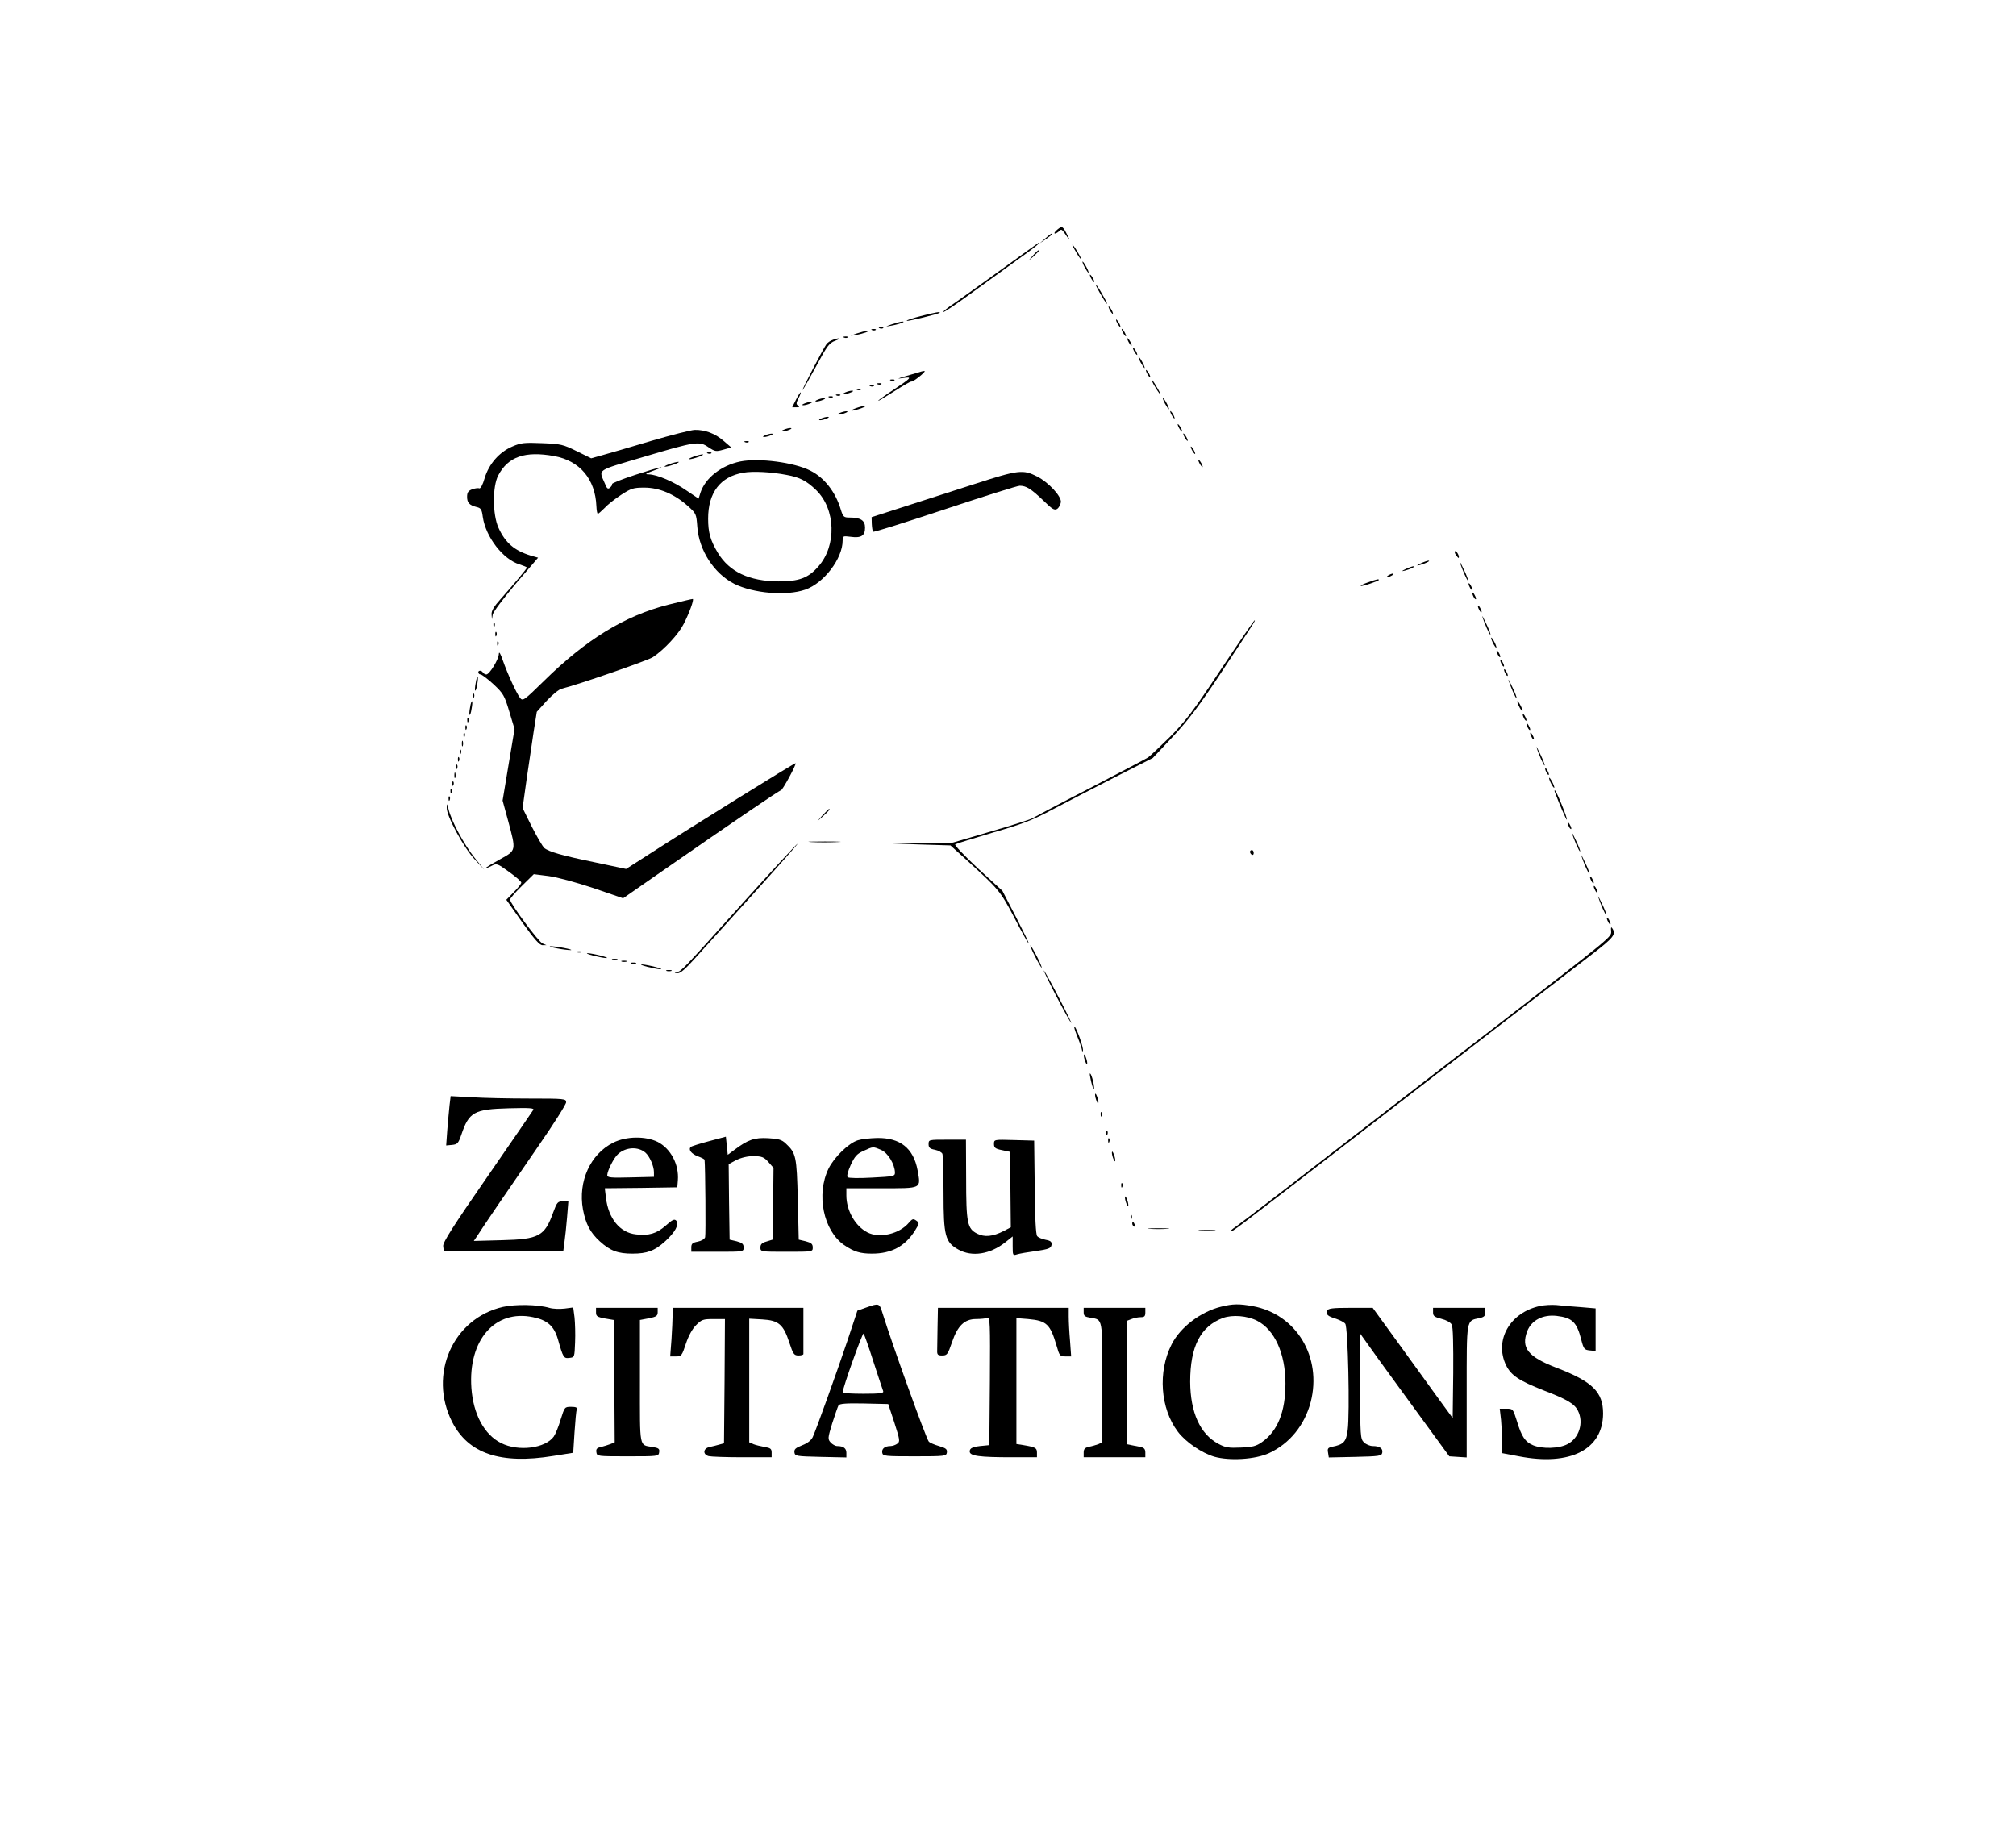
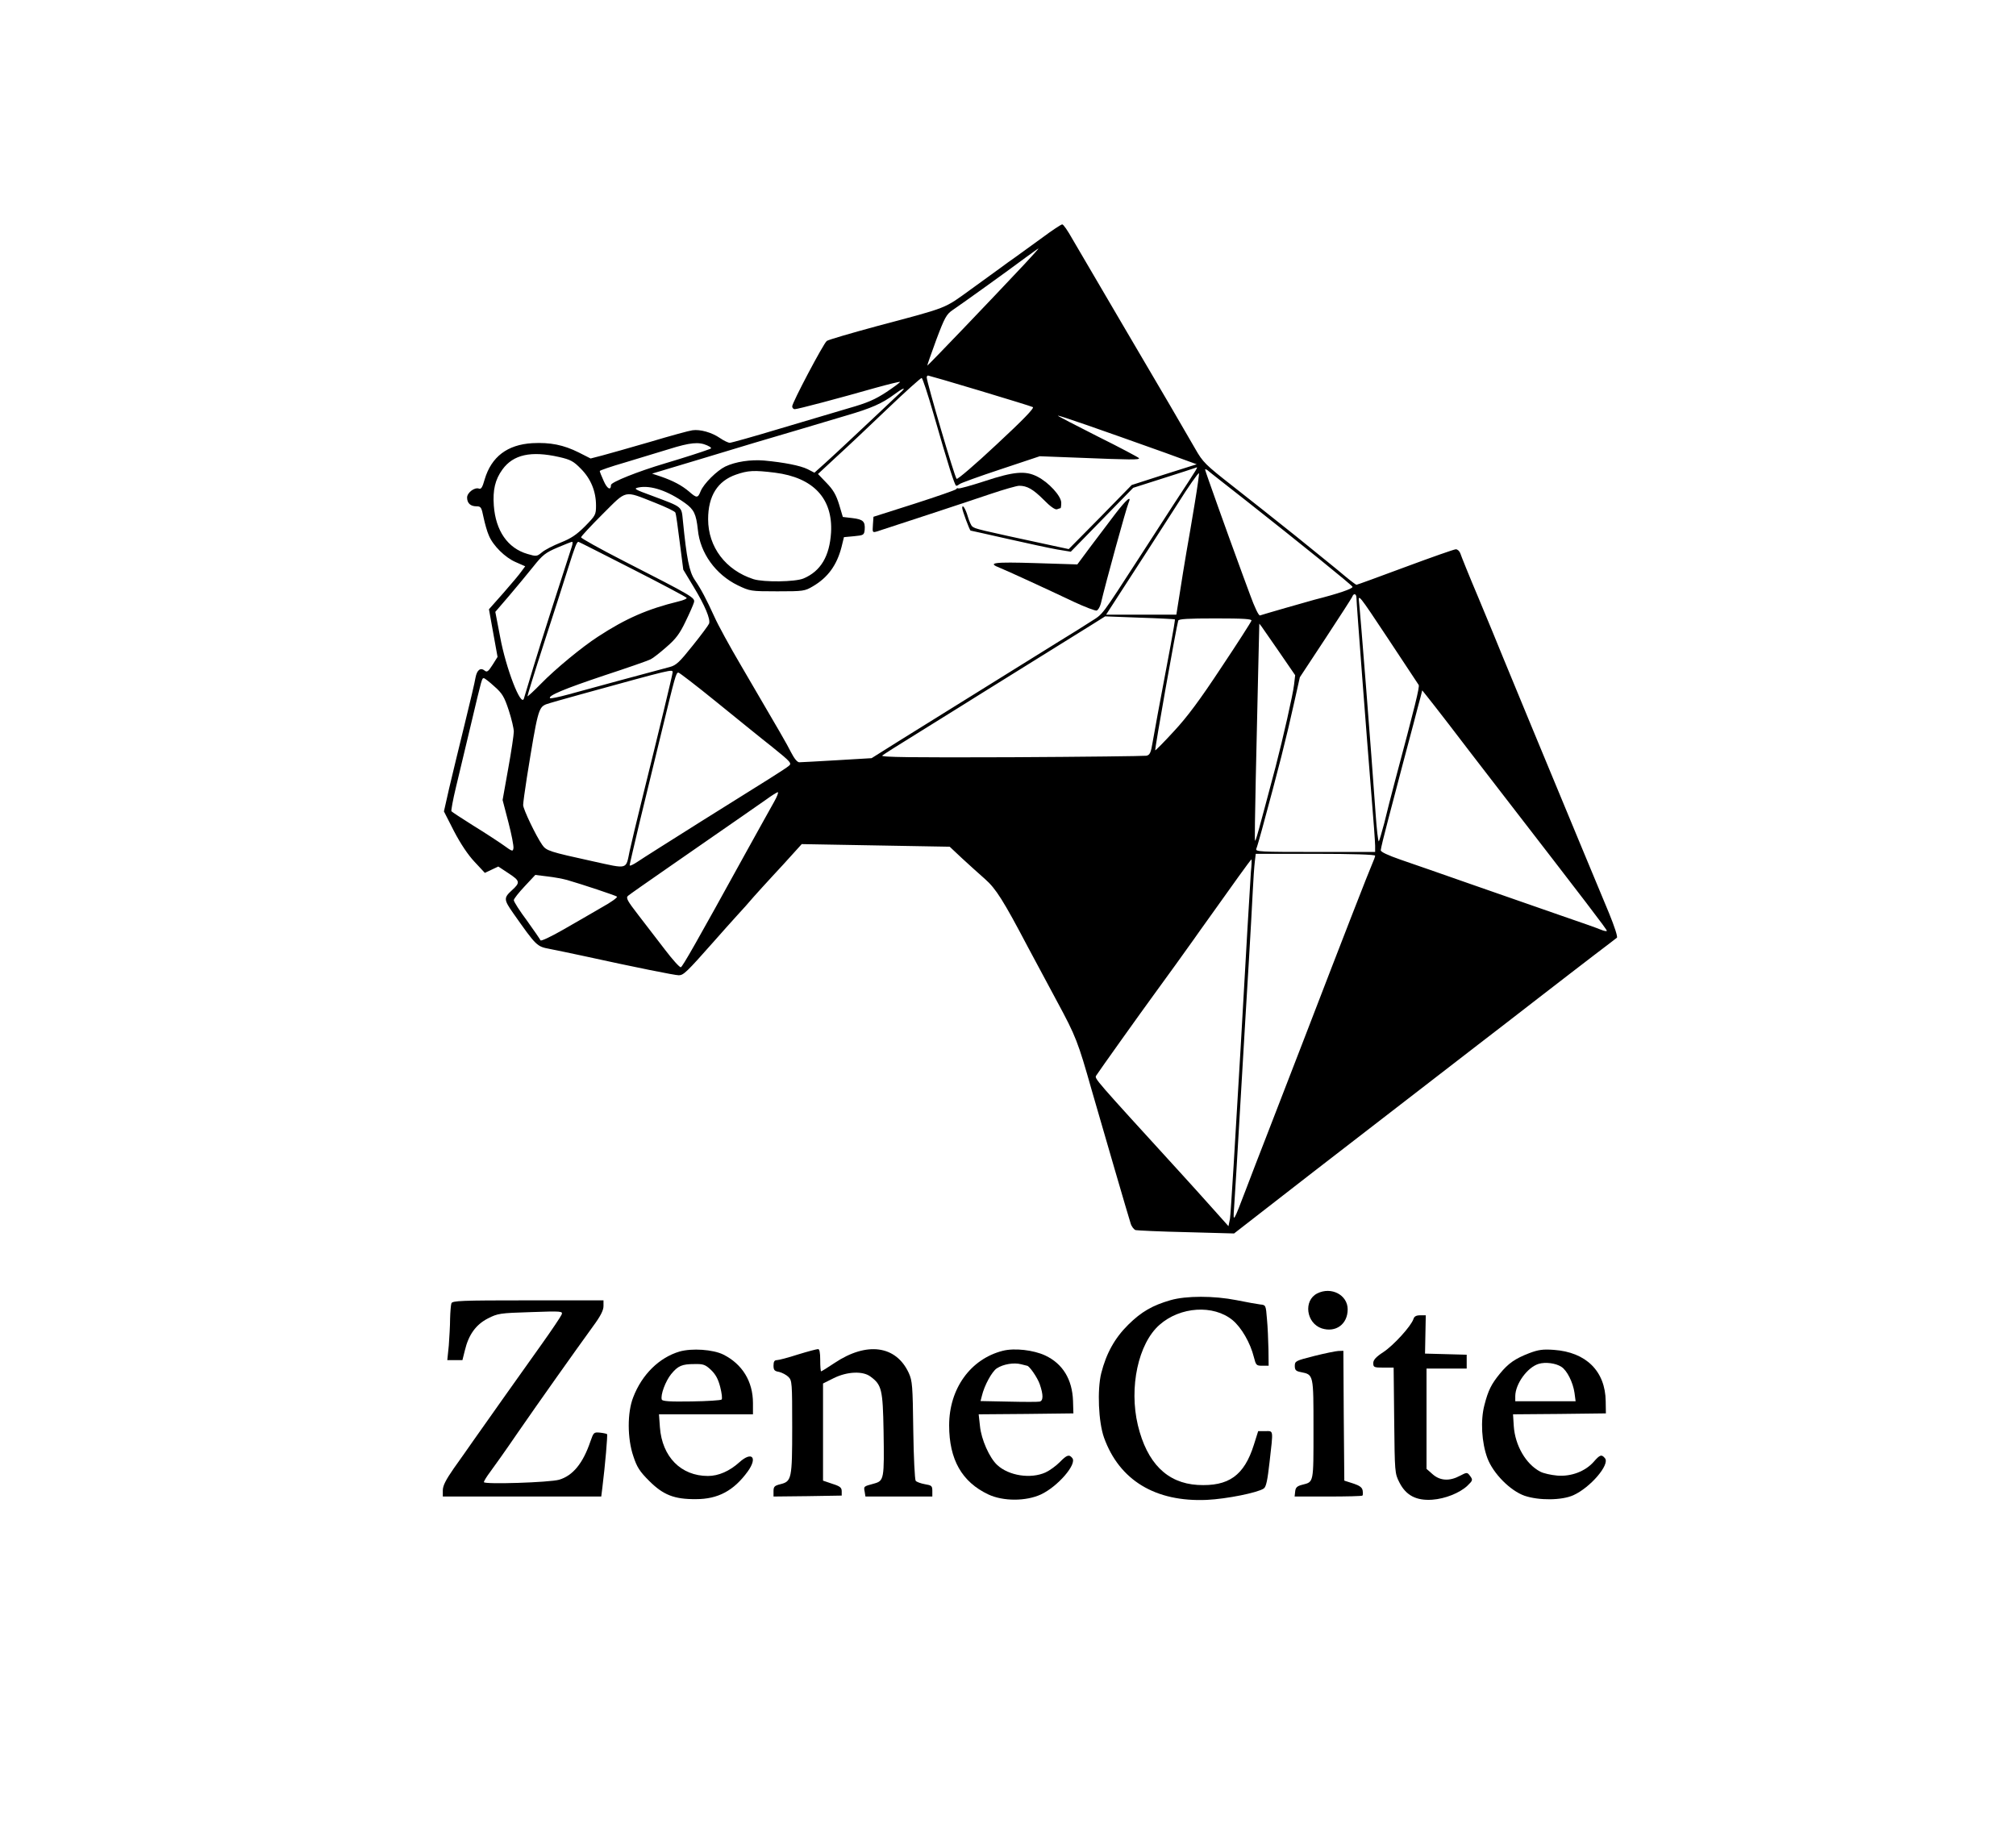
<svg xmlns="http://www.w3.org/2000/svg" version="1.0" width="1079pt" height="976pt" viewBox="0 0 1079 976" preserveAspectRatio="xMidYMid meet">
  <g transform="translate(0,976) scale(0.1,-0.1)" fill="#000000" stroke="none">
-     <path d="M5659 8531 c-13 -11 -19 -20 -13 -21 5 0 16 6 23 13 13 13 13 13 49 -40 7 -10 6 -4 -2 12 -28 56 -30 58 -57 36z" />
-     <path d="M5595 8484 l-30 -26 33 22 c17 12 32 23 32 26 0 7 -4 5 -35 -22z" />
-     <path d="M5370 8325 c-102 -74 -218 -157 -258 -185 -41 -27 -69 -50 -63 -50 7 0 69 42 139 93 70 51 182 132 250 181 104 74 133 98 120 96 -2 -1 -86 -61 -188 -135z" />
-     <path d="M5751 8425 c12 -22 26 -44 32 -50 15 -16 -20 48 -38 70 -9 11 -7 2 6 -20z" />
-     <path d="M5529 8393 l-24 -28 28 24 c15 14 27 26 27 28 0 8 -8 1 -31 -24z" />
-     <path d="M5805 8330 c9 -16 18 -30 21 -30 2 0 -2 14 -11 30 -9 17 -18 30 -21 30 -2 0 2 -13 11 -30z" />
-     <path d="M5840 8270 c6 -11 13 -20 16 -20 2 0 0 9 -6 20 -6 11 -13 20 -16 20 -2 0 0 -9 6 -20z" />
-     <path d="M5885 8195 c15 -27 32 -54 38 -60 6 -5 -2 13 -18 40 -15 28 -32 55 -38 60 -6 6 2 -12 18 -40z" />
-     <path d="M5940 8100 c6 -11 13 -20 16 -20 2 0 0 9 -6 20 -6 11 -13 20 -16 20 -2 0 0 -9 6 -20z" />
-     <path d="M4927 8068 c-43 -11 -76 -22 -74 -25 5 -4 169 36 176 43 8 8 -24 2 -102 -18z" />
-     <path d="M5980 8030 c6 -11 13 -20 16 -20 2 0 0 9 -6 20 -6 11 -13 20 -16 20 -2 0 0 -9 6 -20z" />
-     <path d="M4775 8025 c-39 -14 -40 -14 -5 -8 41 7 82 22 60 22 -8 0 -33 -7 -55 -14z" />
-     <path d="M4708 8003 c7 -3 16 -2 19 1 4 3 -2 6 -13 5 -11 0 -14 -3 -6 -6z" />
-     <path d="M4668 7993 c7 -3 16 -2 19 1 4 3 -2 6 -13 5 -11 0 -14 -3 -6 -6z" />
-     <path d="M6010 7980 c6 -11 13 -20 16 -20 2 0 0 9 -6 20 -6 11 -13 20 -16 20 -2 0 0 -9 6 -20z" />
-     <path d="M4585 7975 c-39 -14 -40 -14 -5 -8 41 7 82 22 60 22 -8 0 -33 -7 -55 -14z" />
-     <path d="M4518 7953 c7 -3 16 -2 19 1 4 3 -2 6 -13 5 -11 0 -14 -3 -6 -6z" />
-     <path d="M4455 7940 c-12 -4 -25 -14 -31 -21 -16 -21 -138 -255 -128 -246 5 5 38 63 74 130 57 106 69 122 100 133 19 7 28 13 20 13 -8 0 -24 -4 -35 -9z" />
-     <path d="M6040 7930 c6 -11 13 -20 16 -20 2 0 0 9 -6 20 -6 11 -13 20 -16 20 -2 0 0 -9 6 -20z" />
-     <path d="M6070 7880 c6 -11 13 -20 16 -20 2 0 0 9 -6 20 -6 11 -13 20 -16 20 -2 0 0 -9 6 -20z" />
-     <path d="M6105 7820 c9 -16 18 -30 21 -30 2 0 -2 14 -11 30 -9 17 -18 30 -21 30 -2 0 2 -13 11 -30z" />
-     <path d="M4920 7768 c-14 -4 -47 -14 -75 -22 -46 -14 -47 -14 -10 -9 49 7 45 2 -57 -66 -43 -28 -78 -54 -78 -56 0 -3 38 20 85 50 47 30 88 54 93 53 9 -3 77 51 71 56 -2 1 -15 -1 -29 -6z" />
-     <path d="M6140 7760 c6 -11 13 -20 16 -20 2 0 0 9 -6 20 -6 11 -13 20 -16 20 -2 0 0 -9 6 -20z" />
-     <path d="M4768 7723 c7 -3 16 -2 19 1 4 3 -2 6 -13 5 -11 0 -14 -3 -6 -6z" />
-     <path d="M6173 7705 c9 -16 23 -39 32 -50 9 -11 7 -2 -6 20 -27 49 -47 72 -26 30z" />
-     <path d="M4698 7703 c7 -3 16 -2 19 1 4 3 -2 6 -13 5 -11 0 -14 -3 -6 -6z" />
-     <path d="M4658 7693 c7 -3 16 -2 19 1 4 3 -2 6 -13 5 -11 0 -14 -3 -6 -6z" />
-     <path d="M4588 7673 c7 -3 16 -2 19 1 4 3 -2 6 -13 5 -11 0 -14 -3 -6 -6z" />
-     <path d="M4525 7660 c-13 -5 -14 -9 -5 -9 8 0 24 4 35 9 13 5 14 9 5 9 -8 0 -24 -4 -35 -9z" />
-     <path d="M4260 7620 l-20 -40 22 0 c17 0 19 3 10 9 -12 7 -11 14 2 40 9 17 14 31 11 31 -2 0 -14 -18 -25 -40z" />
-     <path d="M4478 7643 c7 -3 16 -2 19 1 4 3 -2 6 -13 5 -11 0 -14 -3 -6 -6z" />
-     <path d="M4438 7633 c7 -3 16 -2 19 1 4 3 -2 6 -13 5 -11 0 -14 -3 -6 -6z" />
-     <path d="M4375 7620 c-13 -5 -14 -9 -5 -9 8 0 24 4 35 9 13 5 14 9 5 9 -8 0 -24 -4 -35 -9z" />
-     <path d="M6235 7600 c9 -16 18 -30 21 -30 2 0 -2 14 -11 30 -9 17 -18 30 -21 30 -2 0 2 -13 11 -30z" />
-     <path d="M4305 7600 c-13 -5 -14 -9 -5 -9 8 0 24 4 35 9 13 5 14 9 5 9 -8 0 -24 -4 -35 -9z" />
-     <path d="M4580 7575 c-19 -7 -28 -13 -20 -13 8 0 31 6 50 13 19 7 28 13 20 13 -8 0 -31 -6 -50 -13z" />
-     <path d="M4495 7550 c-13 -5 -14 -9 -5 -9 8 0 24 4 35 9 13 5 14 9 5 9 -8 0 -24 -4 -35 -9z" />
-     <path d="M6270 7540 c6 -11 13 -20 16 -20 2 0 0 9 -6 20 -6 11 -13 20 -16 20 -2 0 0 -9 6 -20z" />
-     <path d="M4395 7520 c-13 -5 -14 -9 -5 -9 8 0 24 4 35 9 13 5 14 9 5 9 -8 0 -24 -4 -35 -9z" />
-     <path d="M6310 7470 c6 -11 13 -20 16 -20 2 0 0 9 -6 20 -6 11 -13 20 -16 20 -2 0 0 -9 6 -20z" />
-     <path d="M4195 7460 c-13 -5 -14 -9 -5 -9 8 0 24 4 35 9 13 5 14 9 5 9 -8 0 -24 -4 -35 -9z" />
-     <path d="M3485 7400 c-110 -33 -227 -67 -260 -76 l-61 -17 -77 38 c-73 36 -85 39 -185 43 -96 4 -114 2 -160 -18 -70 -30 -125 -93 -148 -169 -10 -36 -22 -57 -29 -55 -6 3 -24 0 -38 -5 -21 -8 -27 -17 -27 -40 0 -32 12 -45 51 -55 23 -5 28 -13 33 -53 16 -108 109 -228 197 -254 21 -7 39 -14 39 -17 0 -6 -75 -95 -142 -170 -34 -38 -48 -61 -47 -80 l2 -27 4 25 c2 14 58 88 123 165 l120 140 -39 11 c-88 27 -136 68 -173 149 -32 71 -33 221 -1 281 53 100 143 131 299 103 137 -25 220 -123 226 -268 1 -22 4 -41 8 -41 3 0 19 14 36 31 16 18 56 49 88 70 54 35 65 39 125 39 79 0 160 -34 232 -98 45 -40 46 -43 51 -111 9 -127 90 -251 198 -306 103 -51 279 -66 380 -31 100 35 200 166 200 263 0 24 2 25 42 20 57 -8 78 5 78 49 0 39 -24 54 -84 54 -30 0 -34 4 -46 43 -28 93 -87 170 -163 208 -86 44 -275 69 -375 49 -101 -21 -187 -88 -213 -167 l-10 -32 -64 43 c-67 47 -158 86 -203 87 -22 0 -18 4 23 19 93 34 32 20 -96 -22 -70 -23 -126 -45 -123 -49 2 -4 -3 -12 -11 -19 -11 -10 -17 -6 -28 23 -33 77 -50 65 206 141 282 84 300 86 349 52 35 -23 40 -24 79 -13 l43 12 -42 36 c-45 39 -99 59 -153 58 -19 0 -124 -27 -234 -59z m725 -182 c71 -13 106 -31 158 -81 105 -102 111 -297 12 -409 -54 -62 -103 -80 -213 -80 -157 1 -263 51 -325 153 -40 67 -52 108 -52 183 0 139 65 225 189 246 51 9 148 4 231 -12z" />
-     <path d="M4095 7430 c-13 -5 -14 -9 -5 -9 8 0 24 4 35 9 13 5 14 9 5 9 -8 0 -24 -4 -35 -9z" />
-     <path d="M6340 7420 c6 -11 13 -20 16 -20 2 0 0 9 -6 20 -6 11 -13 20 -16 20 -2 0 0 -9 6 -20z" />
-     <path d="M3988 7393 c7 -3 16 -2 19 1 4 3 -2 6 -13 5 -11 0 -14 -3 -6 -6z" />
-     <path d="M6380 7350 c6 -11 13 -20 16 -20 2 0 0 9 -6 20 -6 11 -13 20 -16 20 -2 0 0 -9 6 -20z" />
-     <path d="M3788 7333 c7 -3 16 -2 19 1 4 3 -2 6 -13 5 -11 0 -14 -3 -6 -6z" />
-     <path d="M3710 7315 c-19 -7 -28 -13 -20 -13 8 0 31 6 50 13 19 7 28 13 20 13 -8 0 -31 -6 -50 -13z" />
-     <path d="M6420 7280 c6 -11 13 -20 16 -20 2 0 0 9 -6 20 -6 11 -13 20 -16 20 -2 0 0 -9 6 -20z" />
-     <path d="M3580 7275 c-19 -7 -28 -13 -20 -13 8 0 31 6 50 13 19 7 28 13 20 13 -8 0 -31 -6 -50 -13z" />
-     <path d="M5215 7169 c-121 -39 -294 -95 -385 -124 l-165 -53 1 -37 c1 -19 4 -38 7 -41 3 -4 176 51 384 120 208 69 388 126 401 126 35 0 61 -17 125 -78 48 -47 60 -55 75 -46 9 6 18 22 20 36 4 31 -66 106 -126 137 -77 39 -99 37 -337 -40z" />
-     <path d="M7792 6790 c7 -10 14 -18 15 -16 6 6 -9 36 -18 36 -5 0 -4 -9 3 -20z" />
-     <path d="M7605 6745 c-25 -12 -26 -14 -5 -9 28 7 60 23 45 23 -5 0 -23 -6 -40 -14z" />
-     <path d="M7814 6750 c9 -32 39 -101 43 -97 2 3 -8 29 -22 58 -14 30 -23 47 -21 39z" />
-     <path d="M7525 6715 c-25 -12 -26 -14 -5 -9 28 7 60 23 45 23 -5 0 -23 -6 -40 -14z" />
-     <path d="M7430 6680 c-8 -5 -10 -10 -5 -10 6 0 17 5 25 10 8 5 11 10 5 10 -5 0 -17 -5 -25 -10z" />
-     <path d="M7322 6643 c-24 -8 -41 -17 -39 -19 4 -5 97 26 97 32 0 6 -11 4 -58 -13z" />
-     <path d="M7860 6635 c0 -5 5 -17 10 -25 5 -8 10 -10 10 -5 0 6 -5 17 -10 25 -5 8 -10 11 -10 5z" />
-     <path d="M7880 6585 c0 -5 5 -17 10 -25 5 -8 10 -10 10 -5 0 6 -5 17 -10 25 -5 8 -10 11 -10 5z" />
-     <path d="M3575 6523 c-233 -60 -437 -185 -663 -407 -109 -107 -114 -110 -129 -91 -20 27 -66 127 -92 201 -12 35 -20 49 -21 35 0 -29 -50 -111 -67 -111 -6 0 -15 5 -18 10 -3 6 -10 10 -16 10 -14 0 -11 -20 4 -20 6 -1 38 -24 69 -53 52 -49 58 -59 84 -146 l28 -93 -32 -191 -32 -192 30 -110 c43 -160 44 -156 -45 -205 -41 -23 -75 -43 -75 -46 0 -2 13 2 30 11 29 15 31 14 95 -32 36 -26 65 -51 65 -57 0 -6 -18 -29 -40 -51 l-40 -41 86 -122 c65 -91 93 -122 108 -121 l21 0 -21 9 c-21 8 -174 214 -174 235 0 6 28 39 63 73 l64 63 79 -10 c46 -6 145 -33 239 -64 l160 -55 210 146 c383 266 627 432 635 432 8 0 84 139 78 145 -3 3 -558 -341 -790 -491 l-117 -75 -170 36 c-174 36 -244 56 -269 77 -7 7 -37 57 -65 112 l-50 101 21 150 c12 83 29 198 38 257 l17 108 53 59 c31 33 66 62 81 65 80 19 462 151 488 169 61 41 137 123 164 177 29 56 56 129 49 134 -1 1 -61 -13 -133 -31z" />
-     <path d="M7910 6515 c0 -5 5 -17 10 -25 5 -8 10 -10 10 -5 0 6 -5 17 -10 25 -5 8 -10 11 -10 5z" />
-     <path d="M7934 6460 c9 -32 39 -101 43 -97 2 3 -8 29 -22 58 -14 30 -23 47 -21 39z" />
-     <path d="M6535 6178 c-147 -222 -190 -278 -272 -361 -54 -53 -107 -103 -118 -111 -11 -7 -153 -82 -315 -166 -162 -83 -299 -156 -305 -160 -5 -4 -103 -36 -217 -69 l-208 -61 -172 -2 -173 -2 166 -6 166 -5 84 -76 c178 -162 182 -167 258 -311 39 -76 74 -138 77 -138 3 0 -28 63 -68 141 l-73 141 -132 121 c-80 75 -127 125 -120 128 7 4 98 32 202 63 157 45 213 67 320 124 72 38 221 115 332 172 l203 103 109 116 c83 89 141 166 247 326 186 282 195 295 189 295 -3 0 -84 -118 -180 -262z" />
-     <path d="M2641 6414 c0 -11 3 -14 6 -6 3 7 2 16 -1 19 -3 4 -6 -2 -5 -13z" />
-     <path d="M2651 6364 c0 -11 3 -14 6 -6 3 7 2 16 -1 19 -3 4 -6 -2 -5 -13z" />
-     <path d="M7981 6345 c0 -5 6 -21 14 -35 8 -14 14 -20 14 -15 0 6 -6 21 -14 35 -8 14 -14 21 -14 15z" />
-     <path d="M2661 6314 c0 -11 3 -14 6 -6 3 7 2 16 -1 19 -3 4 -6 -2 -5 -13z" />
-     <path d="M8010 6275 c0 -5 5 -17 10 -25 5 -8 10 -10 10 -5 0 6 -5 17 -10 25 -5 8 -10 11 -10 5z" />
-     <path d="M8030 6225 c0 -5 5 -17 10 -25 5 -8 10 -10 10 -5 0 6 -5 17 -10 25 -5 8 -10 11 -10 5z" />
-     <path d="M8050 6175 c0 -5 5 -17 10 -25 5 -8 10 -10 10 -5 0 6 -5 17 -10 25 -5 8 -10 11 -10 5z" />
-     <path d="M2546 6104 c-4 -20 -5 -38 -3 -40 3 -3 8 11 11 32 4 20 5 38 3 40 -3 3 -8 -11 -11 -32z" />
-     <path d="M8074 6120 c9 -32 39 -101 43 -97 2 3 -8 29 -22 58 -14 30 -23 47 -21 39z" />
-     <path d="M2531 6034 c0 -11 3 -14 6 -6 3 7 2 16 -1 19 -3 4 -6 -2 -5 -13z" />
-     <path d="M2516 5974 c-4 -20 -5 -38 -3 -40 3 -3 8 11 11 32 4 20 5 38 3 40 -3 3 -8 -11 -11 -32z" />
-     <path d="M8121 6005 c0 -5 6 -21 14 -35 8 -14 14 -20 14 -15 0 6 -6 21 -14 35 -8 14 -14 21 -14 15z" />
-     <path d="M8150 5935 c0 -5 5 -17 10 -25 5 -8 10 -10 10 -5 0 6 -5 17 -10 25 -5 8 -10 11 -10 5z" />
-     <path d="M2501 5904 c0 -11 3 -14 6 -6 3 7 2 16 -1 19 -3 4 -6 -2 -5 -13z" />
-     <path d="M8170 5885 c0 -5 5 -17 10 -25 5 -8 10 -10 10 -5 0 6 -5 17 -10 25 -5 8 -10 11 -10 5z" />
-     <path d="M2491 5864 c0 -11 3 -14 6 -6 3 7 2 16 -1 19 -3 4 -6 -2 -5 -13z" />
-     <path d="M2481 5824 c0 -11 3 -14 6 -6 3 7 2 16 -1 19 -3 4 -6 -2 -5 -13z" />
-     <path d="M8190 5835 c0 -5 5 -17 10 -25 5 -8 10 -10 10 -5 0 6 -5 17 -10 25 -5 8 -10 11 -10 5z" />
-     <path d="M2472 5780 c0 -14 2 -19 5 -12 2 6 2 18 0 25 -3 6 -5 1 -5 -13z" />
-     <path d="M8224 5760 c9 -32 39 -101 43 -97 2 3 -8 29 -22 58 -14 30 -23 47 -21 39z" />
-     <path d="M2461 5734 c0 -11 3 -14 6 -6 3 7 2 16 -1 19 -3 4 -6 -2 -5 -13z" />
-     <path d="M2451 5694 c0 -11 3 -14 6 -6 3 7 2 16 -1 19 -3 4 -6 -2 -5 -13z" />
-     <path d="M2441 5654 c0 -11 3 -14 6 -6 3 7 2 16 -1 19 -3 4 -6 -2 -5 -13z" />
-     <path d="M8270 5645 c0 -5 5 -17 10 -25 5 -8 10 -10 10 -5 0 6 -5 17 -10 25 -5 8 -10 11 -10 5z" />
-     <path d="M2432 5610 c0 -14 2 -19 5 -12 2 6 2 18 0 25 -3 6 -5 1 -5 -13z" />
-     <path d="M8291 5595 c0 -5 6 -21 14 -35 8 -14 14 -20 14 -15 0 6 -6 21 -14 35 -8 14 -14 21 -14 15z" />
-     <path d="M2421 5564 c0 -11 3 -14 6 -6 3 7 2 16 -1 19 -3 4 -6 -2 -5 -13z" />
-     <path d="M2411 5524 c0 -11 3 -14 6 -6 3 7 2 16 -1 19 -3 4 -6 -2 -5 -13z" />
-     <path d="M8322 5520 c24 -64 61 -150 64 -147 5 4 -53 148 -63 156 -3 3 -4 -1 -1 -9z" />
-     <path d="M2401 5484 c0 -11 3 -14 6 -6 3 7 2 16 -1 19 -3 4 -6 -2 -5 -13z" />
-     <path d="M2391 5437 c-2 -43 91 -215 150 -277 l51 -55 -52 64 c-56 70 -125 198 -139 259 -8 33 -9 34 -10 9z" />
-     <path d="M4404 5398 l-29 -33 33 29 c30 28 37 36 29 36 -2 0 -16 -15 -33 -32z" />
-     <path d="M8390 5355 c0 -5 5 -17 10 -25 5 -8 10 -10 10 -5 0 6 -5 17 -10 25 -5 8 -10 11 -10 5z" />
-     <path d="M8414 5300 c9 -32 39 -101 43 -97 2 3 -8 29 -22 58 -14 30 -23 47 -21 39z" />
-     <path d="M4342 5253 c37 -2 100 -2 140 0 40 1 10 3 -67 3 -77 0 -110 -1 -73 -3z" />
-     <path d="M3990 4943 c-339 -377 -342 -380 -366 -386 -17 -4 -17 -5 3 -6 15 -1 43 24 95 82 41 45 181 200 312 345 131 145 237 265 235 266 -2 2 -128 -134 -279 -301z" />
-     <path d="M6690 5201 c0 -6 5 -13 10 -16 6 -3 10 1 10 9 0 9 -4 16 -10 16 -5 0 -10 -4 -10 -9z" />
-     <path d="M8464 5180 c9 -32 39 -101 43 -97 2 3 -8 29 -22 58 -14 30 -23 47 -21 39z" />
-     <path d="M8510 5065 c0 -5 5 -17 10 -25 5 -8 10 -10 10 -5 0 6 -5 17 -10 25 -5 8 -10 11 -10 5z" />
-     <path d="M8530 5015 c0 -5 5 -17 10 -25 5 -8 10 -10 10 -5 0 6 -5 17 -10 25 -5 8 -10 11 -10 5z" />
-     <path d="M8554 4960 c9 -32 39 -101 43 -97 2 3 -8 29 -22 58 -14 30 -23 47 -21 39z" />
-     <path d="M8600 4845 c0 -5 5 -17 10 -25 5 -8 10 -10 10 -5 0 6 -5 17 -10 25 -5 8 -10 11 -10 5z" />
-     <path d="M8623 4776 c2 -31 13 -22 -619 -511 -143 -109 -347 -267 -454 -350 -621 -481 -902 -697 -935 -720 -21 -14 -33 -25 -27 -25 12 0 3 -7 582 440 239 185 615 475 835 645 220 169 453 349 518 399 114 88 127 105 107 136 -7 11 -9 8 -7 -14z" />
-     <path d="M2950 4691 c14 -4 48 -11 75 -14 31 -4 41 -3 25 2 -14 4 -48 11 -75 14 -31 4 -41 3 -25 -2z" />
-     <path d="M5540 4640 c17 -33 33 -60 35 -60 3 0 -8 27 -25 60 -17 33 -33 60 -35 60 -3 0 8 -27 25 -60z" />
-     <path d="M3088 4663 c6 -2 18 -2 25 0 6 3 1 5 -13 5 -14 0 -19 -2 -12 -5z" />
-     <path d="M3175 4645 c28 -7 59 -13 70 -13 11 0 -2 6 -30 13 -27 7 -59 13 -70 13 -11 0 3 -6 30 -13z" />
-     <path d="M3278 4623 c6 -2 18 -2 25 0 6 3 1 5 -13 5 -14 0 -19 -2 -12 -5z" />
-     <path d="M3328 4613 c6 -2 18 -2 25 0 6 3 1 5 -13 5 -14 0 -19 -2 -12 -5z" />
-     <path d="M3378 4603 c6 -2 18 -2 25 0 6 3 1 5 -13 5 -14 0 -19 -2 -12 -5z" />
-     <path d="M3465 4585 c28 -7 59 -13 70 -13 11 0 -2 6 -30 13 -27 7 -59 13 -70 13 -11 0 3 -6 30 -13z" />
-     <path d="M3568 4563 c6 -2 18 -2 25 0 6 3 1 5 -13 5 -14 0 -19 -2 -12 -5z" />
-     <path d="M5650 4435 c40 -77 77 -144 83 -150 5 -5 -23 53 -63 130 -40 77 -77 145 -83 150 -5 6 23 -53 63 -130z" />
-     <path d="M5766 4212 c13 -31 24 -64 25 -72 0 -8 3 -10 5 -4 5 13 -33 121 -45 129 -5 2 2 -21 15 -53z" />
-     <path d="M5801 4110 c0 -8 4 -24 9 -35 5 -13 9 -14 9 -5 0 8 -4 24 -9 35 -5 13 -9 14 -9 5z" />
-     <path d="M5836 3990 c10 -54 25 -83 18 -35 -4 22 -11 47 -16 55 -6 10 -7 3 -2 -20z" />
-     <path d="M5861 3900 c0 -8 4 -24 9 -35 5 -13 9 -14 9 -5 0 8 -4 24 -9 35 -5 13 -9 14 -9 5z" />
-     <path d="M2406 3844 c-3 -27 -8 -86 -12 -132 l-6 -83 32 3 c28 3 33 8 49 54 41 122 68 137 255 142 112 3 137 1 130 -9 -4 -7 -115 -168 -246 -358 -183 -264 -238 -351 -236 -370 l3 -26 320 0 320 0 6 46 c4 26 10 85 14 133 l7 86 -29 0 c-28 0 -32 -5 -52 -59 -46 -128 -76 -144 -275 -149 l-150 -4 19 28 c28 45 166 247 328 482 81 117 147 221 147 232 0 19 -7 20 -197 20 -109 0 -248 3 -309 7 l-112 6 -6 -49z" />
-     <path d="M5891 3794 c0 -11 3 -14 6 -6 3 7 2 16 -1 19 -3 4 -6 -2 -5 -13z" />
-     <path d="M5921 3694 c0 -11 3 -14 6 -6 3 7 2 16 -1 19 -3 4 -6 -2 -5 -13z" />
-     <path d="M3795 3652 c-49 -13 -94 -27 -98 -31 -14 -14 3 -37 38 -50 19 -7 35 -15 36 -19 4 -38 7 -401 3 -414 -3 -10 -20 -20 -40 -24 -27 -5 -34 -11 -34 -30 l0 -24 140 0 c140 0 140 0 140 23 0 19 -8 25 -37 33 l-38 9 -3 202 -2 202 41 22 c27 13 60 21 93 21 44 -1 55 -5 79 -32 l27 -31 -2 -192 -3 -192 -32 -10 c-25 -7 -33 -15 -33 -32 0 -23 1 -23 140 -23 140 0 140 0 140 23 0 19 -8 25 -37 33 l-38 9 -5 215 c-6 232 -9 248 -65 300 -21 20 -39 25 -94 28 -73 4 -108 -8 -181 -63 l-35 -26 -5 49 -5 48 -90 -24z" />
-     <path d="M3282 3644 c-122 -61 -189 -207 -162 -357 15 -79 39 -124 90 -171 56 -51 97 -66 175 -66 78 0 119 15 175 66 53 48 76 90 60 110 -10 11 -20 7 -57 -26 -49 -43 -90 -55 -159 -47 -86 9 -148 85 -161 197 l-6 50 194 2 194 3 3 37 c7 85 -38 170 -108 206 -65 32 -168 31 -238 -4z m172 -53 c23 -20 46 -72 46 -105 l0 -25 -125 -3 c-106 -3 -125 -1 -125 12 1 25 36 94 58 113 42 38 107 41 146 8z" />
-     <path d="M4592 3657 c-50 -15 -127 -91 -157 -151 -68 -139 -28 -333 83 -410 53 -36 86 -46 149 -46 104 0 177 39 230 123 24 39 25 41 7 54 -16 11 -21 10 -39 -11 -51 -61 -158 -86 -223 -52 -65 34 -112 117 -112 197 l0 39 189 0 c218 0 210 -4 192 97 -22 117 -93 174 -217 172 -38 -1 -84 -6 -102 -12z m124 -52 c36 -15 73 -76 74 -121 0 -20 -7 -21 -122 -27 -70 -4 -126 -3 -131 2 -6 6 1 31 16 65 22 47 33 60 69 76 52 24 50 24 94 5z" />
-     <path d="M5931 3654 c0 -11 3 -14 6 -6 3 7 2 16 -1 19 -3 4 -6 -2 -5 -13z" />
-     <path d="M4970 3636 c0 -19 7 -25 34 -30 19 -4 37 -14 40 -22 3 -9 6 -104 6 -212 0 -227 9 -261 79 -300 73 -41 170 -26 252 39 l39 31 0 -52 c0 -49 1 -51 23 -44 12 4 58 12 102 18 69 10 80 15 83 33 2 16 -4 22 -31 27 -19 4 -40 12 -46 20 -7 8 -12 102 -13 262 l-3 249 -107 3 c-108 3 -108 3 -108 -21 0 -20 7 -26 43 -33 l42 -9 3 -202 2 -202 -38 -20 c-59 -30 -102 -34 -142 -14 -53 27 -59 57 -59 296 l-1 207 -100 0 c-99 0 -100 0 -100 -24z" />
-     <path d="M5951 3590 c0 -8 4 -24 9 -35 5 -13 9 -14 9 -5 0 8 -4 24 -9 35 -5 13 -9 14 -9 5z" />
-     <path d="M6001 3414 c0 -11 3 -14 6 -6 3 7 2 16 -1 19 -3 4 -6 -2 -5 -13z" />
-     <path d="M6021 3350 c0 -8 4 -24 9 -35 5 -13 9 -14 9 -5 0 8 -4 24 -9 35 -5 13 -9 14 -9 5z" />
-     <path d="M6051 3244 c0 -11 3 -14 6 -6 3 7 2 16 -1 19 -3 4 -6 -2 -5 -13z" />
-     <path d="M6060 3211 c0 -6 4 -13 10 -16 6 -3 7 1 4 9 -7 18 -14 21 -14 7z" />
-     <path d="M6153 3183 c26 -2 68 -2 95 0 26 2 4 3 -48 3 -52 0 -74 -1 -47 -3z" />
-     <path d="M6423 3173 c20 -2 54 -2 75 0 20 2 3 4 -38 4 -41 0 -58 -2 -37 -4z" />
-     <path d="M2692 2765 c-268 -61 -401 -362 -272 -616 87 -170 259 -228 541 -182 l107 17 7 110 c4 60 9 115 12 123 4 9 -5 13 -30 13 -35 0 -35 -1 -56 -67 -11 -38 -28 -79 -37 -92 -45 -63 -189 -82 -282 -35 -90 45 -149 154 -159 295 -18 256 126 422 330 379 77 -16 112 -47 133 -118 28 -99 31 -104 62 -100 27 3 27 4 30 83 2 44 0 104 -3 134 l-7 53 -46 -6 c-26 -3 -63 -2 -82 4 -62 18 -181 20 -248 5z" />
-     <path d="M4637 2762 l-48 -17 -53 -160 c-58 -172 -166 -473 -186 -517 -9 -18 -28 -33 -57 -44 -35 -14 -43 -21 -41 -38 3 -20 10 -21 141 -24 l137 -3 0 25 c0 24 -16 36 -49 36 -10 0 -26 9 -35 19 -16 18 -16 23 8 102 15 46 30 90 34 97 6 9 41 12 137 10 l129 -3 33 -100 c29 -91 31 -101 16 -112 -9 -7 -26 -13 -37 -13 -31 0 -48 -15 -44 -36 3 -18 15 -19 173 -19 165 0 170 1 173 21 2 17 -5 23 -42 34 -25 7 -50 18 -55 24 -15 18 -197 524 -248 689 -16 52 -18 53 -86 29z m38 -291 c26 -79 49 -150 52 -157 4 -11 -16 -14 -106 -14 -61 0 -111 3 -111 7 0 23 106 321 112 315 4 -4 28 -72 53 -151z" />
-     <path d="M6535 2766 c-109 -27 -217 -109 -264 -201 -75 -147 -61 -344 33 -468 42 -56 128 -114 195 -134 82 -23 219 -15 293 19 110 51 190 149 223 273 62 241 -76 471 -310 514 -72 13 -106 13 -170 -3z m193 -75 c94 -48 152 -176 152 -336 0 -151 -41 -254 -126 -314 -30 -21 -50 -27 -113 -29 -65 -3 -83 0 -120 20 -98 52 -150 168 -151 332 0 189 55 297 176 342 50 18 129 12 182 -15z" />
-     <path d="M8243 2770 c-161 -34 -247 -183 -182 -318 27 -54 69 -82 201 -134 125 -48 164 -71 183 -108 33 -64 7 -148 -56 -180 -46 -24 -134 -26 -183 -6 -43 18 -62 46 -87 129 -21 66 -21 67 -56 67 l-36 0 7 -61 c3 -34 6 -88 6 -119 l0 -58 90 -17 c274 -53 449 36 450 229 0 115 -56 171 -249 245 -153 59 -191 106 -157 196 23 59 84 90 157 82 84 -10 108 -33 132 -127 13 -51 17 -55 46 -58 l31 -3 0 114 0 114 -82 7 c-46 3 -103 8 -128 11 -25 2 -64 0 -87 -5z" />
-     <path d="M3190 2736 c0 -21 6 -25 48 -33 l47 -8 3 -328 2 -327 -22 -9 c-13 -5 -36 -12 -51 -16 -22 -4 -28 -11 -25 -28 3 -22 5 -22 168 -22 162 0 165 0 168 22 3 18 -3 23 -35 28 -73 12 -68 -13 -68 351 l0 329 48 9 c40 8 47 13 47 33 l0 23 -165 0 -165 0 0 -24z" />
-     <path d="M3600 2722 c0 -22 -3 -80 -6 -130 l-7 -92 31 0 c29 0 32 4 53 68 14 42 34 79 55 100 29 29 37 32 93 32 l61 0 -2 -332 -3 -333 -25 -7 c-14 -4 -37 -10 -52 -13 -35 -7 -38 -40 -5 -49 12 -3 93 -6 180 -6 l157 0 0 25 c0 20 -6 25 -37 30 -21 4 -48 10 -60 15 l-23 10 0 331 0 331 70 -4 c88 -5 113 -27 145 -125 20 -61 25 -68 49 -68 14 0 26 3 26 8 0 4 0 61 0 127 l0 120 -350 0 -350 0 0 -38z" />
-     <path d="M5018 2660 c-1 -55 -2 -112 -2 -127 -1 -24 3 -28 27 -28 26 0 30 6 52 70 30 89 67 125 129 125 25 0 52 3 60 6 15 6 16 -26 14 -337 l-3 -344 -30 -3 c-58 -5 -75 -12 -75 -31 0 -24 51 -31 226 -31 l134 0 0 24 c0 26 -7 30 -72 41 l-38 6 0 337 0 337 63 -5 c99 -9 118 -27 152 -143 15 -53 18 -57 47 -57 l31 0 -6 83 c-4 45 -7 103 -7 130 l0 47 -350 0 -350 0 -2 -100z" />
-     <path d="M5800 2736 c0 -19 6 -24 36 -29 67 -11 64 3 64 -348 l0 -319 -22 -10 c-13 -5 -35 -11 -50 -14 -22 -5 -28 -12 -28 -31 l0 -25 165 0 165 0 0 25 c0 18 -6 26 -25 30 -14 3 -36 7 -50 10 l-25 5 0 330 0 330 26 10 c14 6 36 10 50 10 19 0 24 5 24 25 l0 25 -165 0 -165 0 0 -24z" />
-     <path d="M7103 2744 c-7 -20 3 -29 49 -43 20 -7 42 -18 48 -26 15 -18 25 -481 13 -570 -8 -63 -22 -77 -84 -89 -22 -5 -25 -10 -21 -31 l4 -26 142 3 c129 3 141 5 144 22 5 23 -14 36 -50 36 -16 0 -37 9 -48 20 -19 19 -20 33 -20 301 l0 281 103 -144 c57 -78 164 -226 239 -328 l135 -185 46 -3 47 -3 0 354 c0 393 -3 377 68 392 25 5 32 12 32 31 l0 24 -140 0 -140 0 0 -24 c0 -20 7 -25 45 -35 25 -6 49 -19 55 -31 7 -12 9 -106 8 -260 l-3 -240 -71 97 c-39 54 -135 187 -214 296 l-143 197 -119 0 c-98 0 -120 -3 -125 -16z" />
+     <path d="M5580 8489 c-52 -38 -117 -85 -145 -105 -27 -19 -61 -43 -75 -54 -14 -10 -86 -62 -160 -116 -151 -109 -117 -96 -508 -200 -140 -38 -260 -73 -267 -79 -18 -14 -185 -330 -185 -350 0 -8 6 -15 14 -15 16 0 235 58 435 115 69 19 126 33 128 31 2 -2 -30 -26 -72 -54 -61 -40 -101 -58 -203 -87 -70 -21 -238 -71 -374 -111 -136 -41 -254 -74 -262 -74 -8 0 -32 11 -52 25 -45 31 -107 48 -148 42 -17 -2 -119 -30 -226 -62 -107 -31 -223 -64 -257 -73 l-62 -16 -63 32 c-82 41 -153 55 -249 50 -134 -8 -219 -73 -255 -194 -12 -43 -19 -54 -31 -49 -23 8 -63 -22 -63 -48 0 -30 18 -47 50 -47 24 0 27 -5 38 -59 7 -33 19 -76 28 -96 22 -55 88 -120 145 -144 l50 -22 -20 -27 c-10 -15 -54 -67 -96 -115 l-78 -88 23 -128 23 -127 -27 -43 c-22 -35 -30 -40 -41 -31 -23 19 -42 5 -50 -37 -3 -21 -30 -135 -59 -253 -29 -118 -66 -271 -82 -339 l-28 -124 54 -106 c35 -67 75 -127 110 -164 l55 -59 36 17 36 17 56 -37 c61 -40 62 -49 17 -90 -45 -41 -44 -50 7 -123 124 -176 126 -178 195 -191 35 -7 113 -23 173 -36 292 -64 497 -105 518 -105 25 0 42 16 187 180 41 47 98 110 125 140 28 30 68 75 89 100 22 25 67 74 100 110 34 36 83 90 109 119 l48 53 396 -7 396 -7 66 -62 c36 -33 92 -84 123 -111 58 -51 98 -114 230 -365 31 -58 101 -189 156 -291 100 -185 112 -216 185 -474 60 -208 198 -682 208 -712 5 -18 18 -34 27 -37 9 -2 132 -8 272 -11 l255 -7 175 136 c96 75 197 153 224 174 26 20 74 57 106 82 32 25 142 110 246 190 103 80 240 185 303 234 64 49 175 135 246 190 72 55 218 168 325 251 107 83 245 189 305 235 61 46 114 87 119 91 5 5 -13 60 -42 131 -28 68 -96 231 -151 363 -202 486 -374 903 -416 1005 -23 58 -83 202 -132 320 -50 118 -93 225 -97 238 -4 12 -15 22 -24 22 -9 0 -131 -43 -271 -95 -140 -52 -257 -95 -261 -95 -3 0 -31 21 -61 46 -30 25 -61 51 -69 57 -8 7 -96 78 -195 158 -99 79 -251 200 -337 267 -147 115 -160 128 -201 200 -67 117 -163 281 -399 682 -118 201 -234 400 -259 442 -24 43 -48 78 -54 77 -5 0 -53 -31 -105 -70z m-97 -143 c-177 -189 -518 -545 -520 -543 -1 2 21 64 48 138 45 120 55 137 87 159 42 28 293 208 392 282 36 26 66 48 68 48 2 0 -32 -38 -75 -84z m-239 -677 c149 -45 277 -84 284 -88 9 -5 -54 -70 -194 -200 -113 -106 -210 -189 -214 -184 -11 10 -160 518 -160 543 0 5 3 10 7 10 3 0 128 -36 277 -81z m-248 -123 c79 -275 114 -386 122 -386 5 0 12 4 18 9 5 5 104 41 219 79 l210 70 210 -8 c274 -11 327 -12 321 -2 -3 4 -102 57 -221 116 -119 60 -215 110 -213 111 3 4 223 -73 573 -198 l170 -62 -174 -55 -174 -56 -168 -172 -169 -171 -93 20 c-395 85 -407 88 -423 101 -6 4 -17 29 -24 53 -12 42 -30 70 -30 46 0 -13 40 -121 45 -121 2 0 90 -20 197 -44 106 -24 226 -50 266 -57 l73 -12 167 171 167 171 160 51 c88 28 166 53 173 56 16 5 26 22 -118 -198 -63 -98 -145 -224 -181 -280 -208 -321 -193 -302 -261 -345 -34 -22 -110 -70 -168 -105 -116 -72 -645 -401 -865 -538 l-140 -88 -185 -11 c-102 -6 -193 -11 -202 -11 -11 0 -27 20 -44 53 -26 51 -48 89 -268 465 -59 100 -123 217 -142 260 -45 98 -70 146 -106 199 -29 43 -43 114 -63 316 -8 78 1 71 -164 133 -96 35 -102 39 -73 45 65 13 157 -18 249 -84 47 -34 59 -58 68 -142 12 -125 95 -240 214 -298 65 -31 68 -32 211 -32 140 0 147 1 191 27 80 47 128 113 153 210 l13 53 54 5 c51 5 54 6 57 35 3 44 -8 55 -66 62 l-51 6 -20 67 c-16 52 -32 79 -67 115 l-46 48 98 91 c55 50 178 166 274 258 96 92 179 166 183 165 5 -2 33 -87 63 -191z m-168 121 c-17 -17 -206 -194 -288 -271 -36 -34 -91 -85 -123 -114 l-58 -52 -37 19 c-39 19 -125 36 -232 46 -73 6 -153 -6 -208 -32 -45 -22 -115 -91 -132 -132 -15 -38 -21 -38 -62 -2 -39 33 -84 57 -150 80 l-48 16 263 79 c264 80 314 95 532 159 66 20 176 52 245 73 134 39 192 65 255 112 41 31 67 43 43 19z m-1043 -291 c21 -10 26 -15 15 -19 -42 -16 -146 -49 -240 -77 -148 -44 -290 -101 -290 -116 0 -32 -21 -20 -39 22 -12 26 -21 49 -21 53 0 3 60 24 133 45 72 22 179 54 237 72 115 36 160 40 205 20z m-793 -62 c62 -14 78 -23 117 -63 53 -53 81 -121 81 -197 0 -49 -3 -54 -59 -111 -46 -46 -75 -65 -130 -87 -40 -16 -85 -39 -100 -52 -28 -23 -30 -23 -78 -9 -106 31 -170 124 -180 259 -6 84 7 139 46 193 58 80 153 101 303 67z m3679 -235 c283 -223 568 -453 568 -460 1 -10 -74 -36 -204 -69 -41 -11 -277 -79 -291 -84 -7 -3 -29 43 -54 112 -24 64 -53 144 -65 177 -43 116 -175 485 -175 491 0 4 6 2 13 -3 6 -6 100 -79 208 -164z m-2523 151 c205 -26 310 -138 300 -320 -8 -127 -55 -207 -147 -246 -44 -19 -213 -21 -268 -4 -149 48 -243 172 -243 321 0 125 51 205 150 239 64 22 95 24 208 10z m2247 -161 c-14 -85 -34 -203 -45 -264 -10 -60 -27 -161 -36 -222 l-18 -113 -188 0 -188 0 44 68 c24 37 103 159 176 272 73 113 147 228 164 255 55 88 109 165 113 162 2 -2 -8 -73 -22 -158z m-2889 0 c58 -23 107 -46 109 -53 3 -6 13 -77 23 -158 l19 -147 56 -93 c60 -99 91 -173 82 -196 -3 -8 -42 -61 -88 -118 -70 -88 -88 -105 -122 -114 -69 -18 -446 -120 -543 -147 -51 -14 -95 -23 -98 -20 -13 13 79 51 288 121 125 41 237 80 250 87 13 6 51 36 85 66 50 43 71 71 102 136 22 45 42 91 45 102 7 26 0 30 -381 225 -123 63 -223 119 -223 124 0 5 52 61 115 124 133 132 111 128 281 61z m-446 -236 c-55 -168 -168 -520 -205 -643 -26 -85 -49 -161 -51 -169 -15 -48 -96 161 -127 329 l-26 135 73 85 c40 47 98 117 130 157 50 63 66 75 129 102 40 17 75 31 79 31 4 0 3 -12 -2 -27z m325 -119 c157 -80 287 -149 290 -154 3 -4 -17 -13 -43 -19 -167 -41 -282 -91 -432 -189 -85 -55 -228 -173 -304 -251 -38 -39 -71 -69 -73 -68 -1 2 38 129 88 283 50 153 108 334 129 401 38 120 47 143 56 143 2 0 132 -66 289 -146z m3875 -155 c0 -27 55 -745 80 -1053 11 -131 20 -254 20 -273 l0 -33 -321 0 c-295 0 -321 1 -315 17 4 9 17 55 30 102 90 331 129 483 175 691 l28 125 137 208 c75 114 140 215 143 222 8 22 23 18 23 -6z m333 -465 c6 -10 -18 -107 -128 -519 -19 -71 -44 -170 -56 -220 -13 -49 -26 -93 -29 -98 -4 -4 -12 66 -18 155 -23 330 -82 1075 -88 1123 -6 49 -3 45 153 -190 87 -132 162 -245 166 -251z m-1305 351 c2 -2 -9 -65 -23 -141 -64 -339 -85 -453 -96 -517 -9 -56 -15 -68 -33 -72 -11 -2 -337 -6 -724 -8 -538 -2 -699 0 -690 9 7 6 92 60 188 119 96 60 198 123 225 140 28 18 183 114 345 215 162 101 327 203 365 227 l70 44 185 -7 c102 -3 186 -8 188 -9z m410 -7 c-2 -7 -74 -120 -161 -250 -114 -173 -183 -266 -254 -342 -53 -58 -99 -104 -100 -102 -4 3 114 666 123 694 2 9 51 12 199 12 152 0 196 -3 193 -12z m142 -158 l92 -134 -6 -51 c-6 -53 -59 -286 -99 -440 -96 -361 -106 -399 -110 -394 -2 2 0 150 4 329 4 179 10 438 13 575 3 138 6 252 6 254 0 6 -3 10 100 -139z m-3240 -119 c0 -10 -73 -313 -163 -676 -30 -121 -60 -247 -67 -280 -21 -101 -6 -97 -197 -55 -232 51 -249 56 -271 88 -33 47 -102 191 -102 213 0 12 9 78 20 148 57 354 62 374 102 391 13 5 97 29 188 54 497 137 490 135 490 117z m233 -157 c105 -85 240 -195 300 -242 102 -82 106 -88 88 -102 -24 -19 -91 -61 -466 -295 -165 -104 -319 -201 -342 -217 -24 -16 -43 -25 -43 -19 0 5 25 110 54 233 30 123 82 336 115 473 75 308 79 325 92 325 5 0 96 -70 202 -156z m-1187 82 c42 -37 53 -55 77 -128 15 -46 27 -97 27 -114 0 -16 -13 -105 -30 -198 l-30 -168 31 -119 c17 -65 29 -127 27 -139 -3 -19 -6 -18 -53 16 -27 19 -100 67 -162 105 -62 39 -114 73 -117 77 -2 4 8 61 24 127 16 66 52 217 80 335 61 257 59 250 70 250 4 0 30 -20 56 -44z m5107 -201 c50 -66 171 -223 269 -350 472 -611 578 -749 578 -757 0 -4 -15 -1 -32 6 -18 8 -118 43 -223 79 -104 36 -314 109 -465 162 -151 53 -323 113 -382 133 -69 24 -108 42 -108 51 0 8 18 82 40 165 62 237 106 403 135 511 14 55 31 118 37 140 l10 40 24 -30 c14 -17 66 -84 117 -150z m-3610 -417 c-17 -29 -83 -150 -149 -268 -272 -494 -341 -614 -350 -617 -6 -2 -44 40 -85 94 -41 54 -106 138 -143 186 -58 75 -67 91 -55 102 8 7 102 73 209 147 107 74 222 154 255 177 33 23 96 67 140 97 44 31 105 73 135 94 30 22 59 40 63 40 5 0 -4 -24 -20 -52z m3217 -288 c0 -5 -7 -24 -15 -42 -17 -38 -155 -392 -365 -938 -82 -212 -174 -450 -205 -530 -31 -80 -79 -203 -106 -275 -69 -181 -70 -182 -64 -100 3 39 19 300 35 580 16 281 37 620 45 755 8 135 17 297 20 360 3 63 8 134 11 158 l5 42 320 0 c198 0 319 -4 319 -10z m-665 -87 c-3 -38 -28 -462 -55 -943 -28 -481 -53 -892 -57 -914 l-8 -39 -84 94 c-46 52 -125 139 -175 194 -459 503 -459 502 -449 518 11 18 242 342 308 432 55 75 190 262 215 298 8 12 51 72 94 132 44 61 109 152 145 203 36 50 67 92 69 92 2 0 1 -30 -3 -67z m-3660 -43 c83 -24 260 -83 267 -89 5 -4 -31 -30 -80 -57 -48 -28 -141 -82 -206 -119 -66 -38 -121 -64 -123 -58 -2 5 -35 53 -73 106 -39 52 -70 101 -70 109 0 7 26 40 58 74 l57 61 65 -8 c36 -4 83 -13 105 -19z" />
+     <path d="M5271 7185 c-74 -24 -138 -42 -142 -39 -4 2 -9 1 -11 -4 -1 -4 -102 -39 -223 -78 l-220 -70 -3 -43 c-3 -41 -2 -42 20 -36 81 26 495 162 606 200 74 25 144 45 157 45 42 0 74 -18 131 -75 35 -36 61 -54 71 -51 8 3 17 6 19 6 2 0 4 13 4 29 0 36 -67 109 -128 140 -64 33 -126 27 -281 -24z" />
+     <path d="M5968 7008 c-35 -46 -95 -125 -133 -176 l-69 -93 -223 7 c-226 7 -263 2 -190 -26 37 -15 242 -109 396 -182 58 -27 111 -47 120 -46 8 2 18 19 23 38 27 115 135 507 148 538 19 44 -10 21 -72 -60z" />
+     <path d="M7050 2837 c-75 -38 -59 -159 24 -187 75 -24 139 22 139 102 0 77 -88 123 -163 85z" />
+     <path d="M6265 2801 c-97 -28 -156 -62 -226 -131 -73 -72 -118 -154 -145 -260 -22 -89 -15 -261 15 -345 82 -228 275 -345 550 -333 107 5 274 39 305 61 13 9 20 45 31 142 20 177 22 165 -23 165 l-38 0 -23 -73 c-52 -165 -135 -224 -301 -215 -164 10 -271 117 -320 320 -48 202 2 437 116 537 111 98 289 109 391 25 47 -39 95 -121 114 -198 11 -43 13 -46 45 -46 l34 0 -1 88 c-1 48 -4 121 -8 162 -6 74 -6 75 -36 78 -16 2 -73 12 -127 23 -121 24 -270 24 -353 0z" />
+     <path d="M2416 2784 c-3 -9 -6 -46 -7 -82 0 -37 -4 -102 -7 -144 l-8 -78 41 0 40 0 13 52 c20 84 59 138 123 171 53 27 64 29 229 34 167 6 173 5 166 -13 -4 -10 -52 -82 -107 -159 -108 -151 -291 -410 -365 -515 -25 -36 -72 -103 -105 -149 -43 -62 -59 -93 -59 -118 l0 -33 424 0 424 0 6 48 c15 121 29 283 25 286 -2 2 -19 6 -38 8 -33 3 -34 1 -51 -47 -40 -118 -94 -183 -167 -205 -51 -15 -403 -26 -403 -13 0 6 15 30 33 54 18 24 85 118 147 209 116 168 304 433 404 571 40 54 56 86 56 108 l0 31 -404 0 c-359 0 -405 -2 -410 -16z" />
+     <path d="M7565 2700 c-12 -37 -105 -140 -161 -177 -40 -26 -54 -42 -54 -59 0 -22 4 -24 54 -24 l55 0 3 -282 c3 -279 3 -284 28 -333 35 -69 90 -98 176 -92 69 5 146 36 187 74 31 30 31 32 13 56 -13 17 -16 17 -52 -2 -56 -30 -106 -27 -146 8 l-33 29 0 269 0 268 108 0 107 0 0 37 0 37 -111 3 -112 3 2 103 2 102 -30 0 c-21 0 -32 -6 -36 -20z" />
+     <path d="M3637 2526 c-108 -32 -201 -122 -248 -245 -32 -81 -32 -220 1 -316 19 -58 34 -81 84 -131 76 -76 135 -99 251 -98 118 0 202 45 277 148 54 75 23 110 -44 50 -53 -48 -112 -74 -169 -74 -144 0 -245 102 -257 260 l-5 70 252 0 251 0 0 60 c0 116 -57 209 -159 260 -55 27 -167 35 -234 16z m168 -98 c25 -24 39 -49 50 -93 8 -32 12 -62 7 -66 -4 -4 -77 -9 -161 -10 -116 -2 -156 1 -159 10 -8 24 20 99 50 136 37 45 58 54 126 54 46 1 57 -3 87 -31z" />
+     <path d="M4270 2510 c-52 -17 -103 -30 -112 -30 -13 0 -18 -8 -18 -29 0 -24 5 -30 30 -34 16 -4 39 -16 50 -27 19 -19 20 -32 20 -267 0 -279 -3 -292 -63 -307 -32 -8 -37 -13 -37 -38 l0 -28 183 2 182 3 0 23 c0 20 -9 27 -50 40 l-50 17 0 260 0 260 58 29 c71 35 155 39 196 8 60 -44 66 -69 70 -290 4 -260 3 -268 -52 -283 -55 -15 -55 -14 -49 -44 l4 -25 179 0 179 0 0 30 c0 27 -4 30 -40 36 -22 4 -44 12 -49 18 -5 6 -11 128 -13 271 -3 239 -5 264 -24 306 -68 148 -225 169 -397 54 -37 -25 -70 -45 -72 -45 -3 0 -5 27 -5 60 0 42 -4 60 -12 59 -7 0 -56 -13 -108 -29z" />
+     <path d="M5367 2530 c-173 -44 -287 -203 -287 -399 0 -183 68 -303 210 -370 79 -37 201 -37 281 0 90 42 195 163 168 195 -17 21 -29 17 -67 -22 -20 -20 -54 -45 -76 -55 -79 -36 -197 -18 -259 40 -41 38 -85 136 -92 208 l-7 63 254 2 253 3 -2 67 c-4 115 -55 199 -149 243 -62 29 -164 41 -227 25z m130 -80 c12 0 56 -64 68 -99 20 -58 19 -89 -1 -93 -9 -2 -84 -2 -166 0 l-150 3 7 27 c13 56 54 131 80 148 35 23 92 32 130 22 16 -4 31 -8 32 -8z" />
+     <path d="M8184 2517 c-75 -29 -111 -54 -156 -109 -46 -56 -63 -90 -83 -168 -22 -83 -15 -202 16 -285 31 -82 122 -174 199 -201 77 -26 199 -25 261 3 91 41 197 165 169 198 -18 22 -27 19 -60 -19 -45 -51 -120 -80 -195 -74 -34 3 -74 12 -91 21 -77 40 -135 140 -142 244 l-4 63 248 2 249 3 -1 65 c-2 161 -105 263 -278 275 -58 4 -82 1 -132 -18z m173 -73 c30 -19 62 -83 70 -139 l6 -45 -162 0 -161 0 0 28 c1 65 64 153 125 172 36 11 92 4 122 -16z" />
+     <path d="M7033 2502 c-98 -25 -103 -27 -103 -53 0 -22 6 -28 32 -33 69 -14 68 -10 68 -306 0 -291 2 -281 -60 -297 -28 -7 -36 -15 -38 -36 l-3 -27 179 0 c98 0 181 2 184 5 3 3 3 15 1 28 -3 16 -17 26 -51 37 l-47 15 -3 348 -2 347 -28 -1 c-15 -1 -73 -13 -129 -27z" />
  </g>
</svg>
